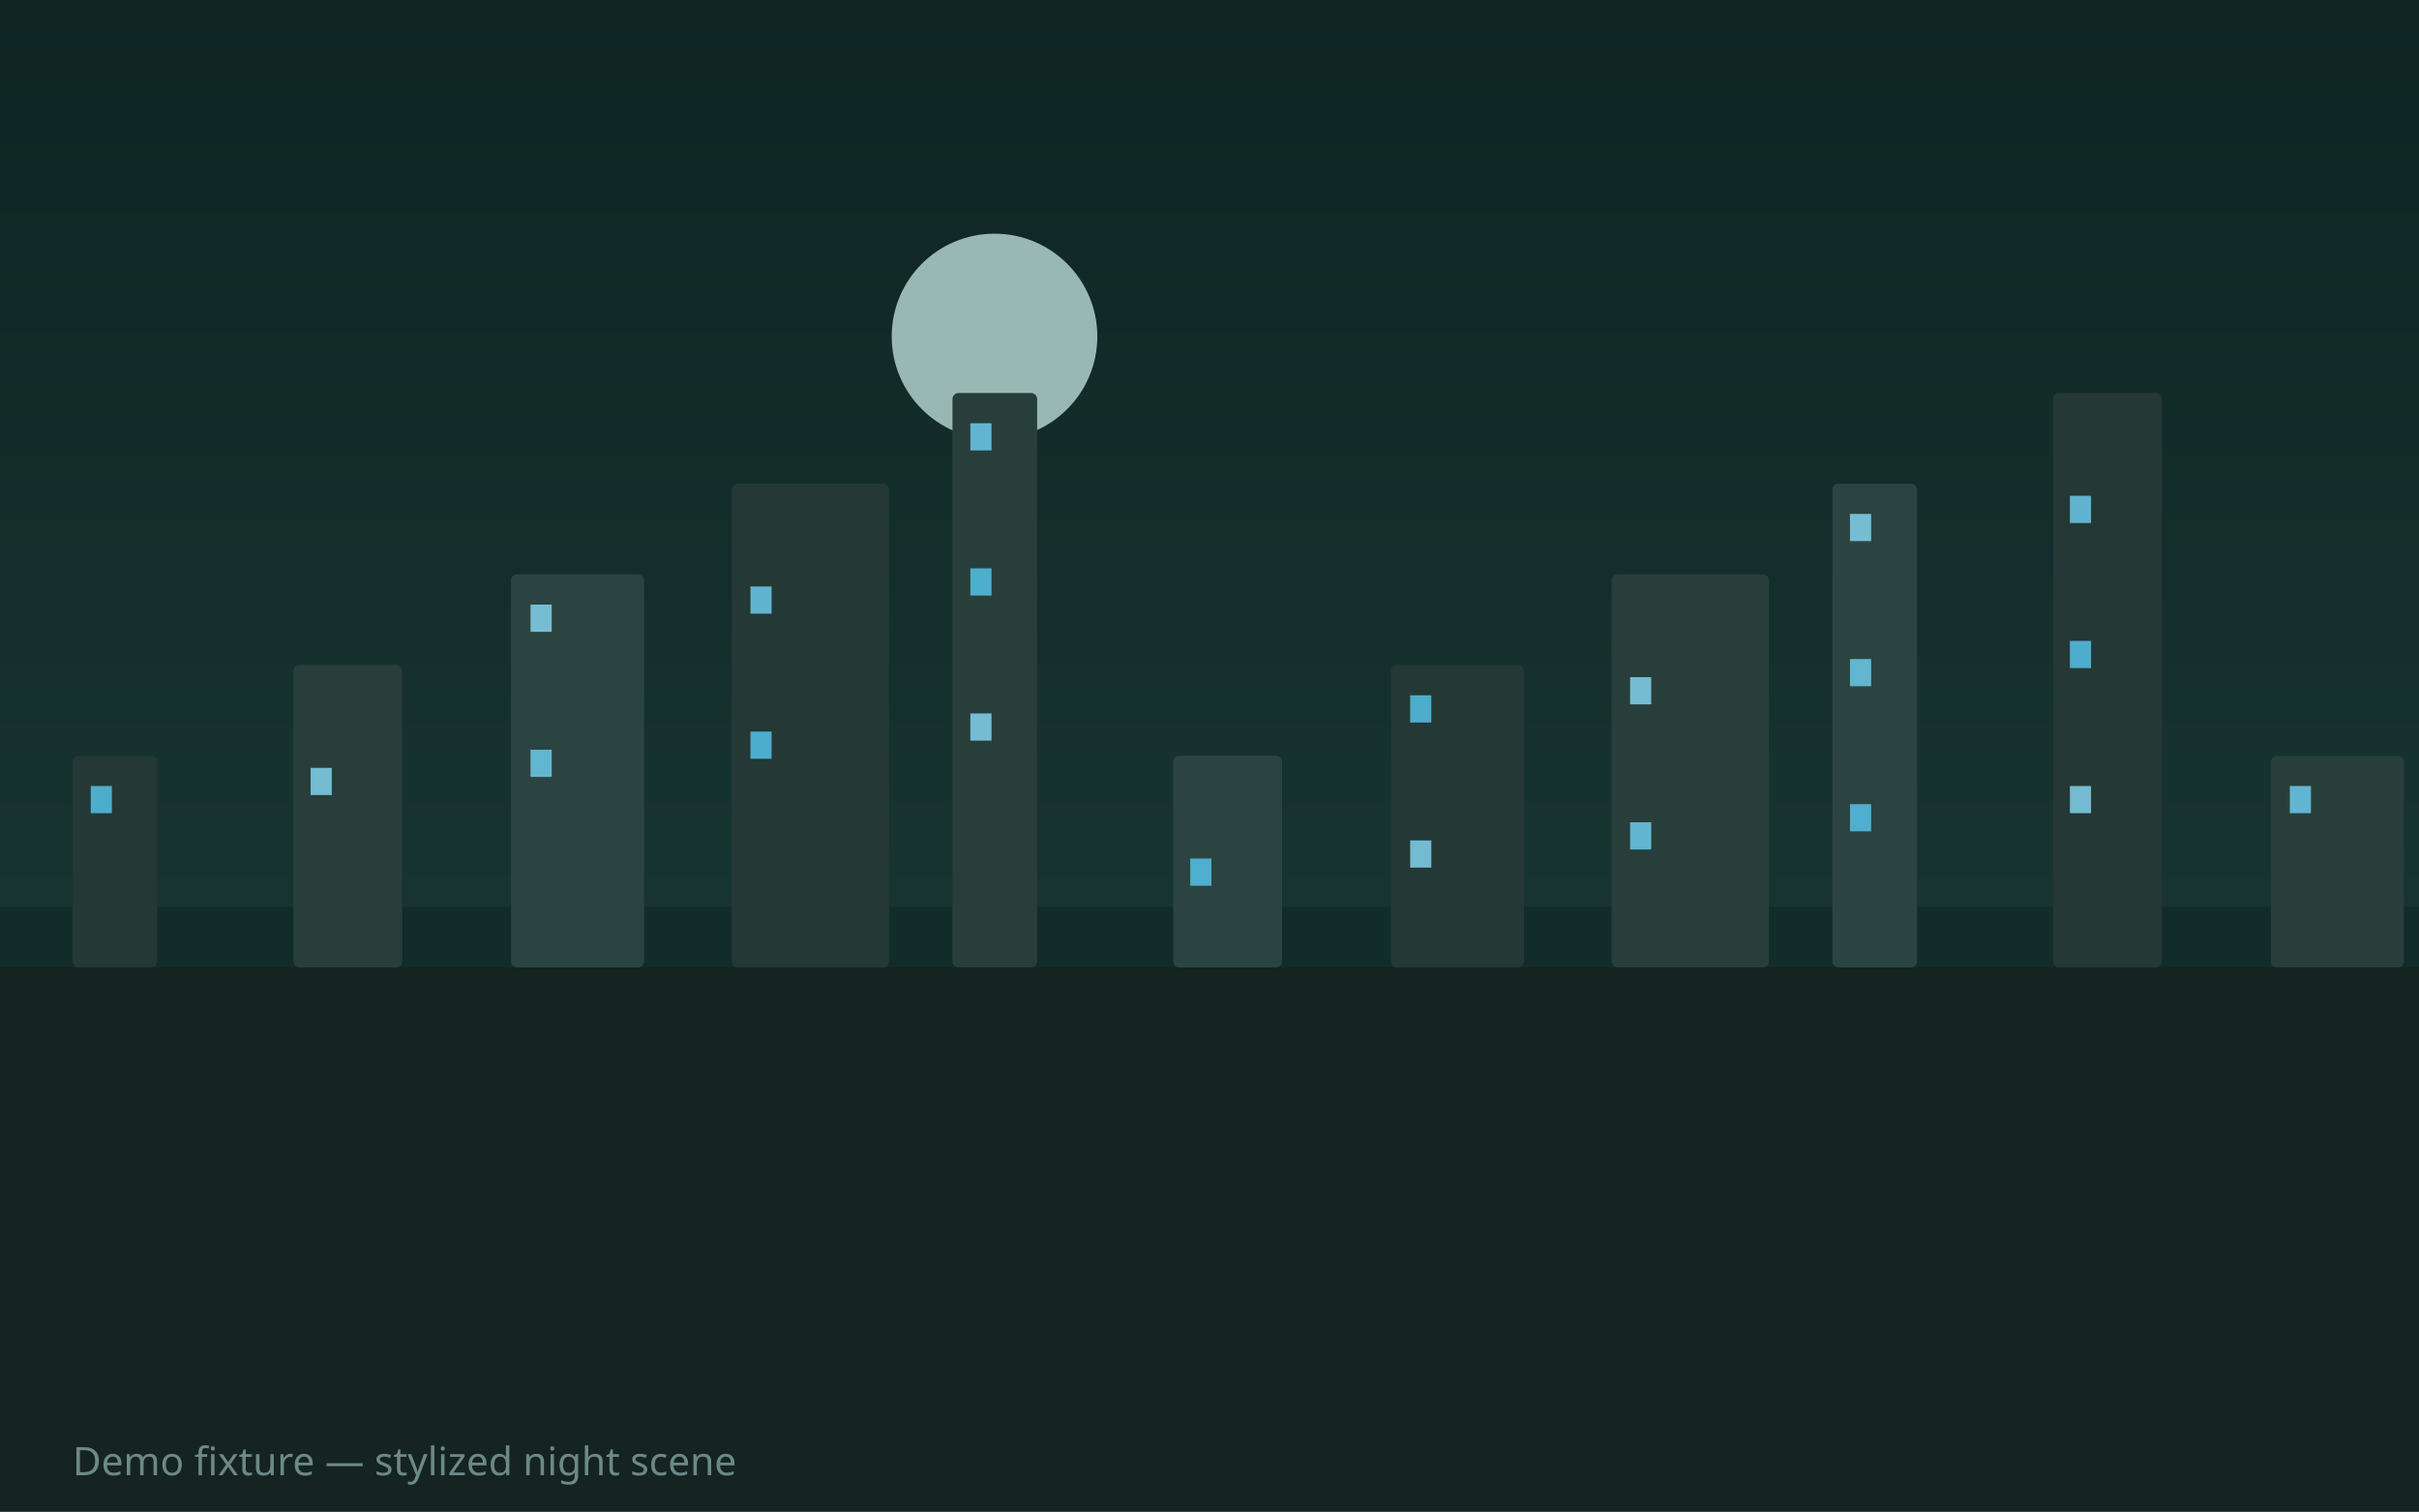
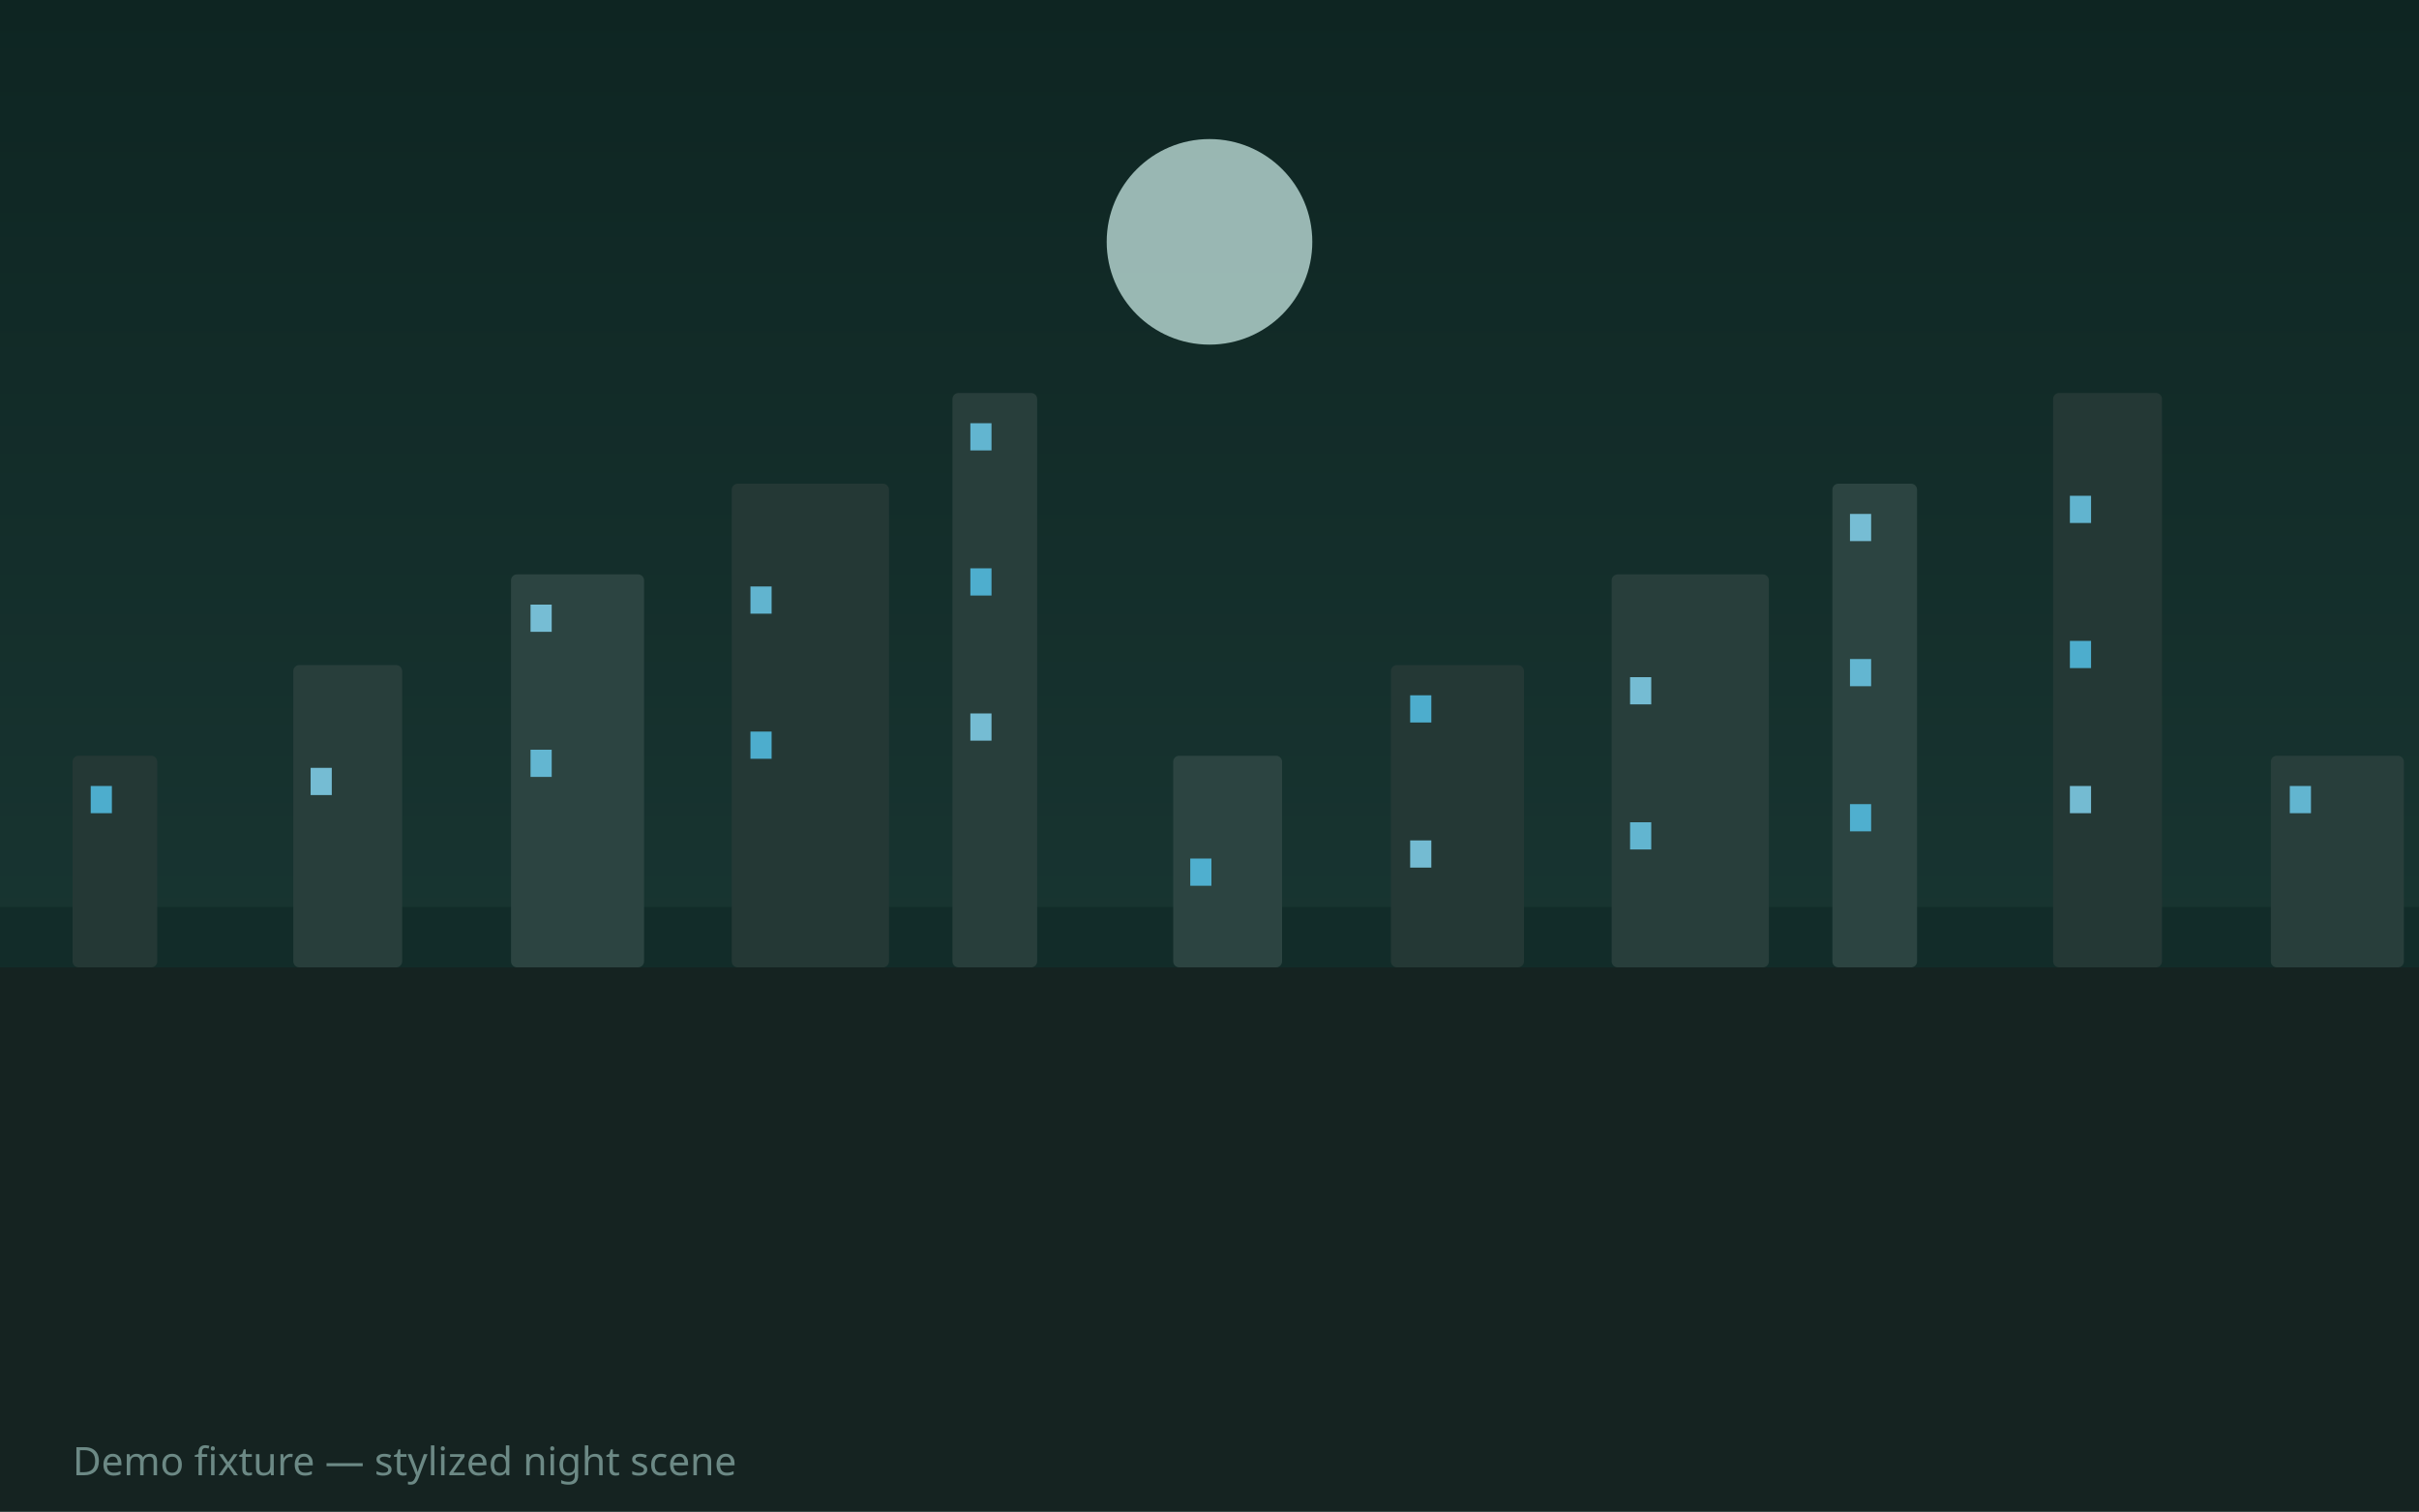
<svg xmlns="http://www.w3.org/2000/svg" width="800" height="500" viewBox="0 0 800 500" role="img" aria-label="Demo night scene">
  <defs>
    <linearGradient id="sky-aad-22" x1="0" y1="0" x2="0" y2="1">
      <stop offset="0%" stop-color="hsl(172, 45%, 10%)" />
      <stop offset="100%" stop-color="hsl(172, 35%, 18%)" />
    </linearGradient>
  </defs>
  <rect width="800" height="500" fill="url(#sky-aad-22)" />
-   <circle cx="328.9" cy="111.3" r="34" fill="hsl(172, 28%, 78%)" opacity="0.82" />
+   <circle cx="400.0" cy="80.0" r="34" fill="hsl(172, 28%, 78%)" opacity="0.82" />
  <path d="M0 350 Q200 310 400 340 T800 330 L800 500 L0 500 Z" fill="hsl(172, 40%, 12%)" opacity="0.75" />
  <rect y="300" width="800" height="120" fill="hsl(172, 40%, 12%)" opacity="0.9" />
  <ellipse cx="80" cy="360" rx="40" ry="6" fill="hsl(172, 25%, 22%)" opacity="0.35" />
  <ellipse cx="175" cy="360" rx="40" ry="6" fill="hsl(172, 25%, 22%)" opacity="0.35" />
  <ellipse cx="270" cy="360" rx="40" ry="6" fill="hsl(172, 25%, 22%)" opacity="0.35" />
  <ellipse cx="365" cy="360" rx="40" ry="6" fill="hsl(172, 25%, 22%)" opacity="0.35" />
  <ellipse cx="460" cy="360" rx="40" ry="6" fill="hsl(172, 25%, 22%)" opacity="0.35" />
  <ellipse cx="555" cy="360" rx="40" ry="6" fill="hsl(172, 25%, 22%)" opacity="0.35" />
  <ellipse cx="650" cy="360" rx="40" ry="6" fill="hsl(172, 25%, 22%)" opacity="0.35" />
  <ellipse cx="745" cy="360" rx="40" ry="6" fill="hsl(172, 25%, 22%)" opacity="0.35" />
  <rect y="320" width="800" height="180" fill="hsl(172, 25%, 11%)" />
  <rect x="24" y="250" width="28" height="70" fill="hsl(172, 22%, 18%)" rx="2" />
  <rect x="30" y="260" width="7" height="9" fill="hsl(195, 75%, 62%)" opacity="0.85" />
  <rect x="97" y="220" width="36" height="100" fill="hsl(172, 22%, 20%)" rx="2" />
  <rect x="102.727" y="254" width="7" height="9" fill="hsl(195, 75%, 72%)" opacity="0.85" />
  <rect x="169" y="190" width="44" height="130" fill="hsl(172, 22%, 22%)" rx="2" />
  <rect x="175.455" y="200" width="7" height="9" fill="hsl(195, 75%, 72%)" opacity="0.85" />
  <rect x="175.455" y="248" width="7" height="9" fill="hsl(195, 75%, 67%)" opacity="0.85" />
  <rect x="242" y="160" width="52" height="160" fill="hsl(172, 22%, 18%)" rx="2" />
  <rect x="248.182" y="194" width="7" height="9" fill="hsl(195, 75%, 67%)" opacity="0.85" />
  <rect x="248.182" y="242" width="7" height="9" fill="hsl(195, 75%, 62%)" opacity="0.85" />
  <rect x="315" y="130" width="28" height="190" fill="hsl(172, 22%, 20%)" rx="2" />
  <rect x="320.909" y="140" width="7" height="9" fill="hsl(195, 75%, 67%)" opacity="0.85" />
  <rect x="320.909" y="188" width="7" height="9" fill="hsl(195, 75%, 62%)" opacity="0.85" />
  <rect x="320.909" y="236" width="7" height="9" fill="hsl(195, 75%, 72%)" opacity="0.85" />
  <rect x="388" y="250" width="36" height="70" fill="hsl(172, 22%, 22%)" rx="2" />
  <rect x="393.636" y="284" width="7" height="9" fill="hsl(195, 75%, 62%)" opacity="0.85" />
  <rect x="460" y="220" width="44" height="100" fill="hsl(172, 22%, 18%)" rx="2" />
  <rect x="466.364" y="230" width="7" height="9" fill="hsl(195, 75%, 62%)" opacity="0.85" />
  <rect x="466.364" y="278" width="7" height="9" fill="hsl(195, 75%, 72%)" opacity="0.85" />
  <rect x="533" y="190" width="52" height="130" fill="hsl(172, 22%, 20%)" rx="2" />
  <rect x="539.091" y="224" width="7" height="9" fill="hsl(195, 75%, 72%)" opacity="0.85" />
  <rect x="539.091" y="272" width="7" height="9" fill="hsl(195, 75%, 67%)" opacity="0.85" />
  <rect x="606" y="160" width="28" height="160" fill="hsl(172, 22%, 22%)" rx="2" />
  <rect x="611.818" y="170" width="7" height="9" fill="hsl(195, 75%, 72%)" opacity="0.85" />
  <rect x="611.818" y="218" width="7" height="9" fill="hsl(195, 75%, 67%)" opacity="0.85" />
  <rect x="611.818" y="266" width="7" height="9" fill="hsl(195, 75%, 62%)" opacity="0.85" />
  <rect x="679" y="130" width="36" height="190" fill="hsl(172, 22%, 18%)" rx="2" />
  <rect x="684.545" y="164" width="7" height="9" fill="hsl(195, 75%, 67%)" opacity="0.85" />
  <rect x="684.545" y="212" width="7" height="9" fill="hsl(195, 75%, 62%)" opacity="0.85" />
  <rect x="684.545" y="260" width="7" height="9" fill="hsl(195, 75%, 72%)" opacity="0.85" />
  <rect x="751" y="250" width="44" height="70" fill="hsl(172, 22%, 20%)" rx="2" />
  <rect x="757.273" y="260" width="7" height="9" fill="hsl(195, 75%, 67%)" opacity="0.85" />
  <text x="24" y="488" fill="hsl(172, 12%, 48%)" font-family="system-ui,sans-serif" font-size="13">Demo fixture — stylized night scene</text>
</svg>
